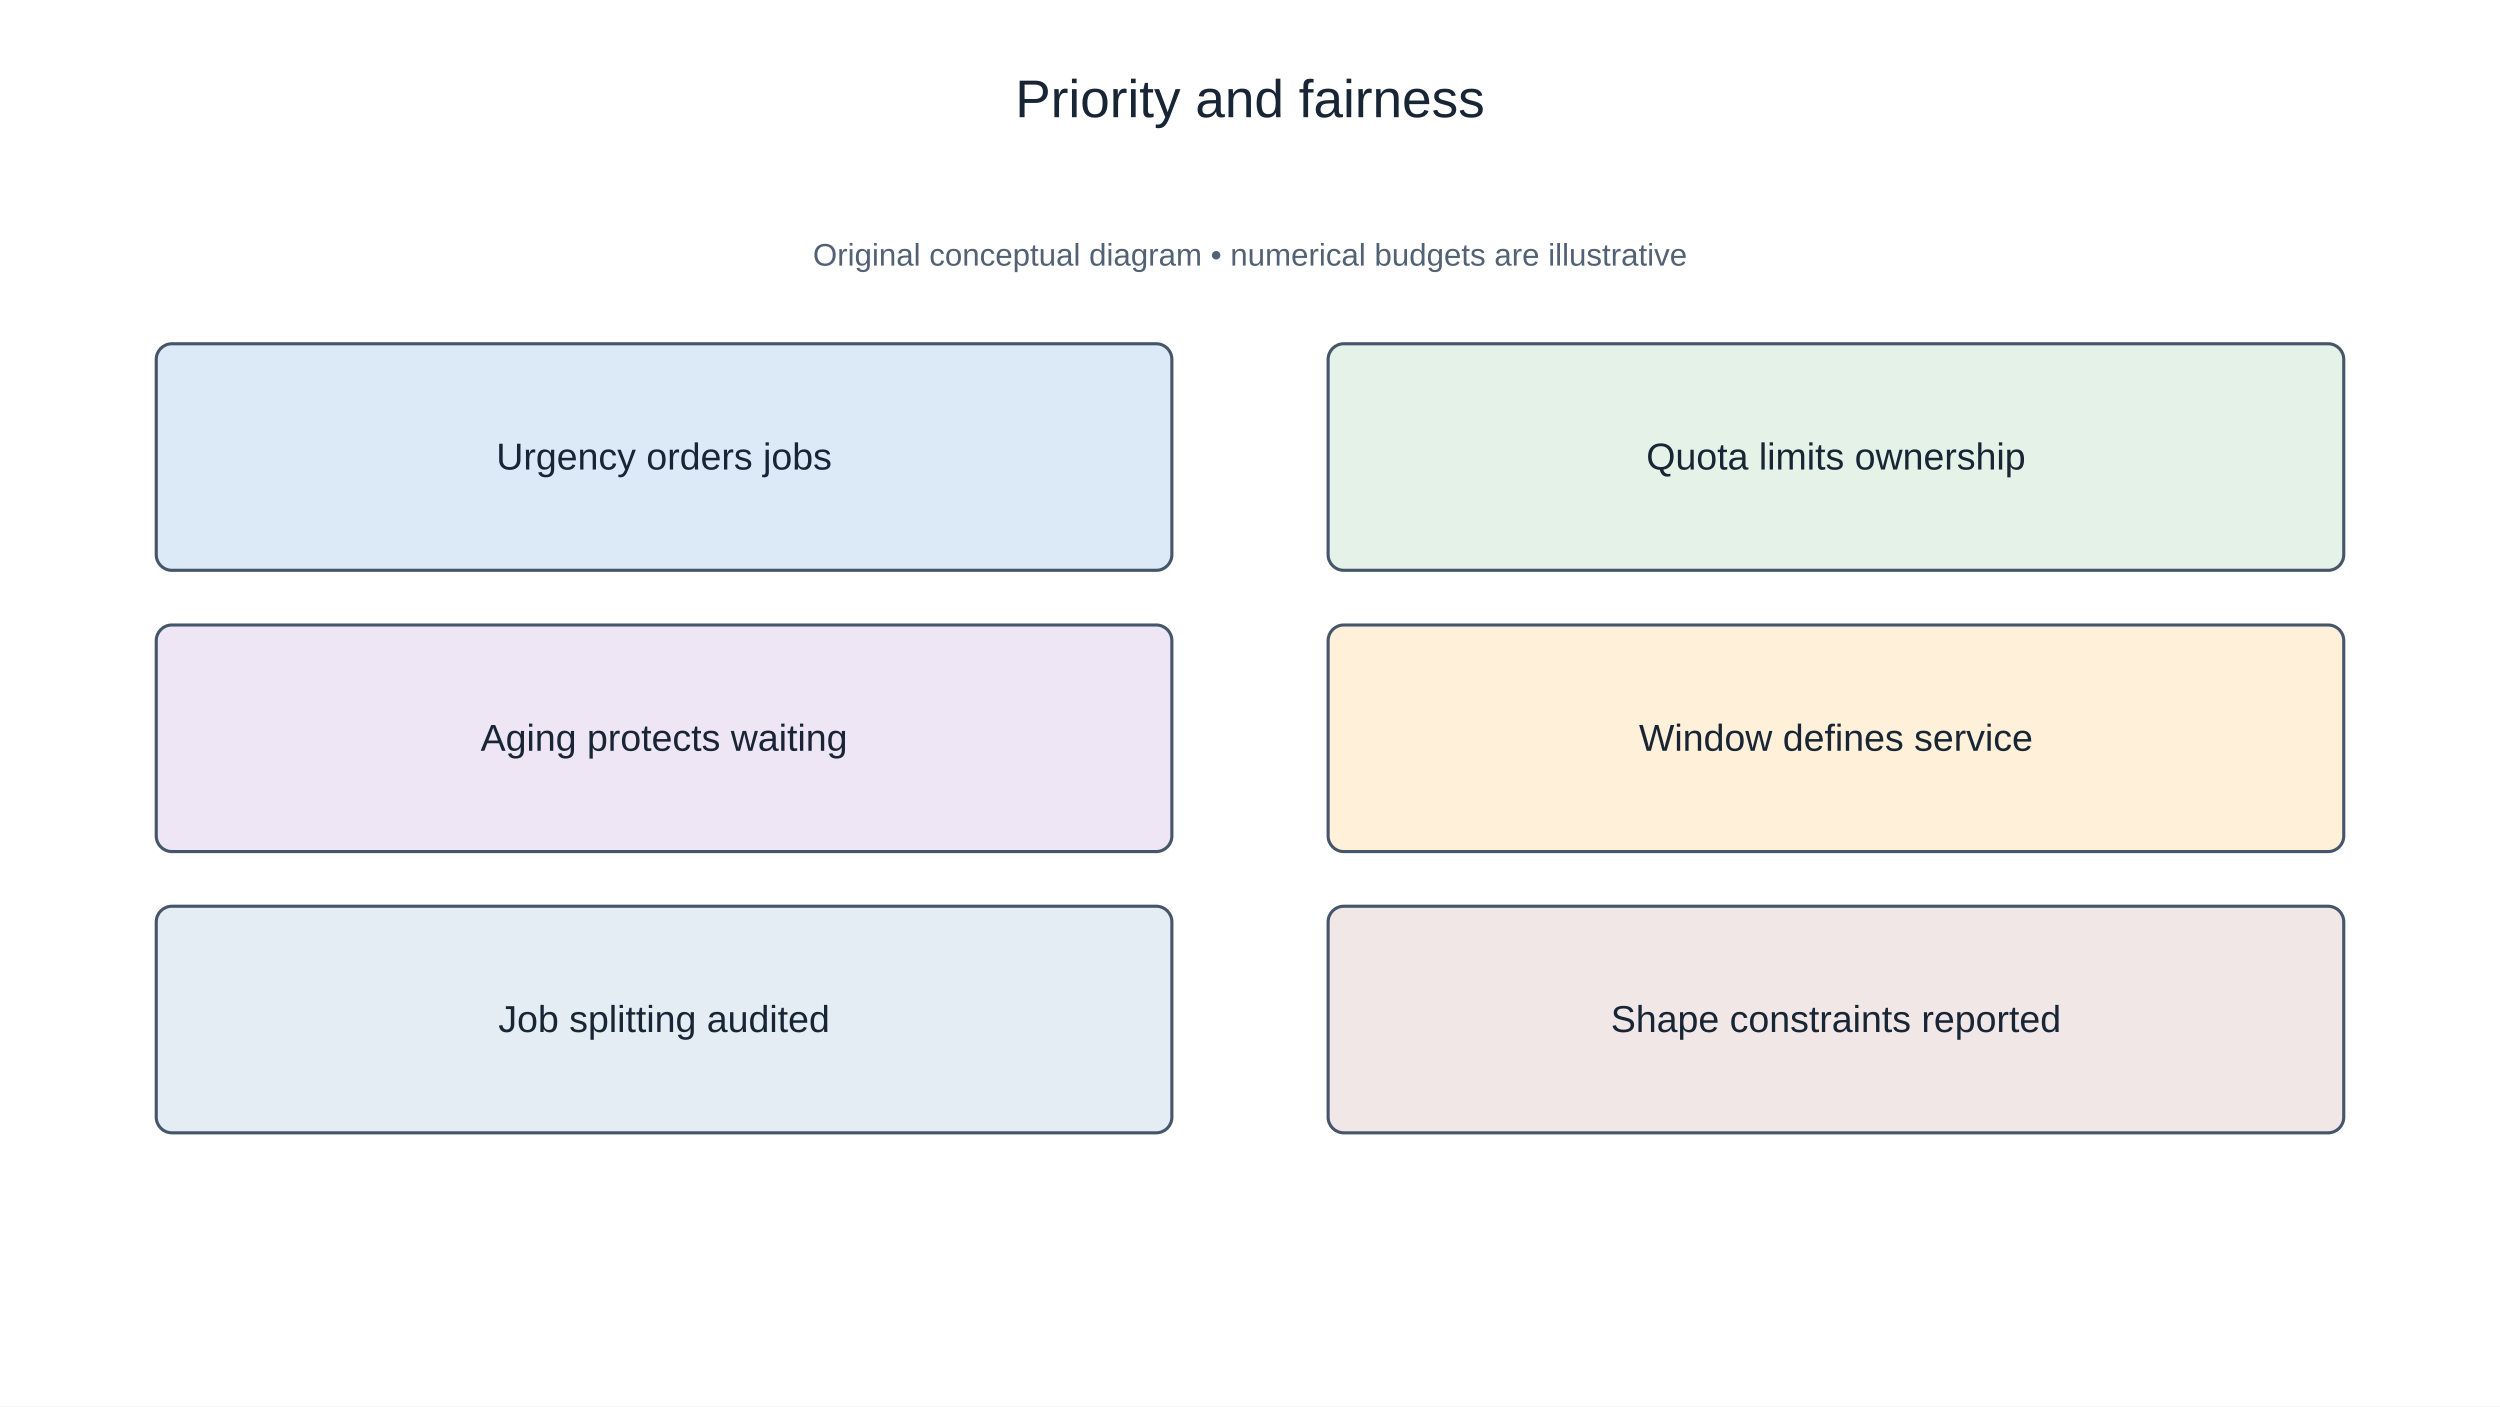
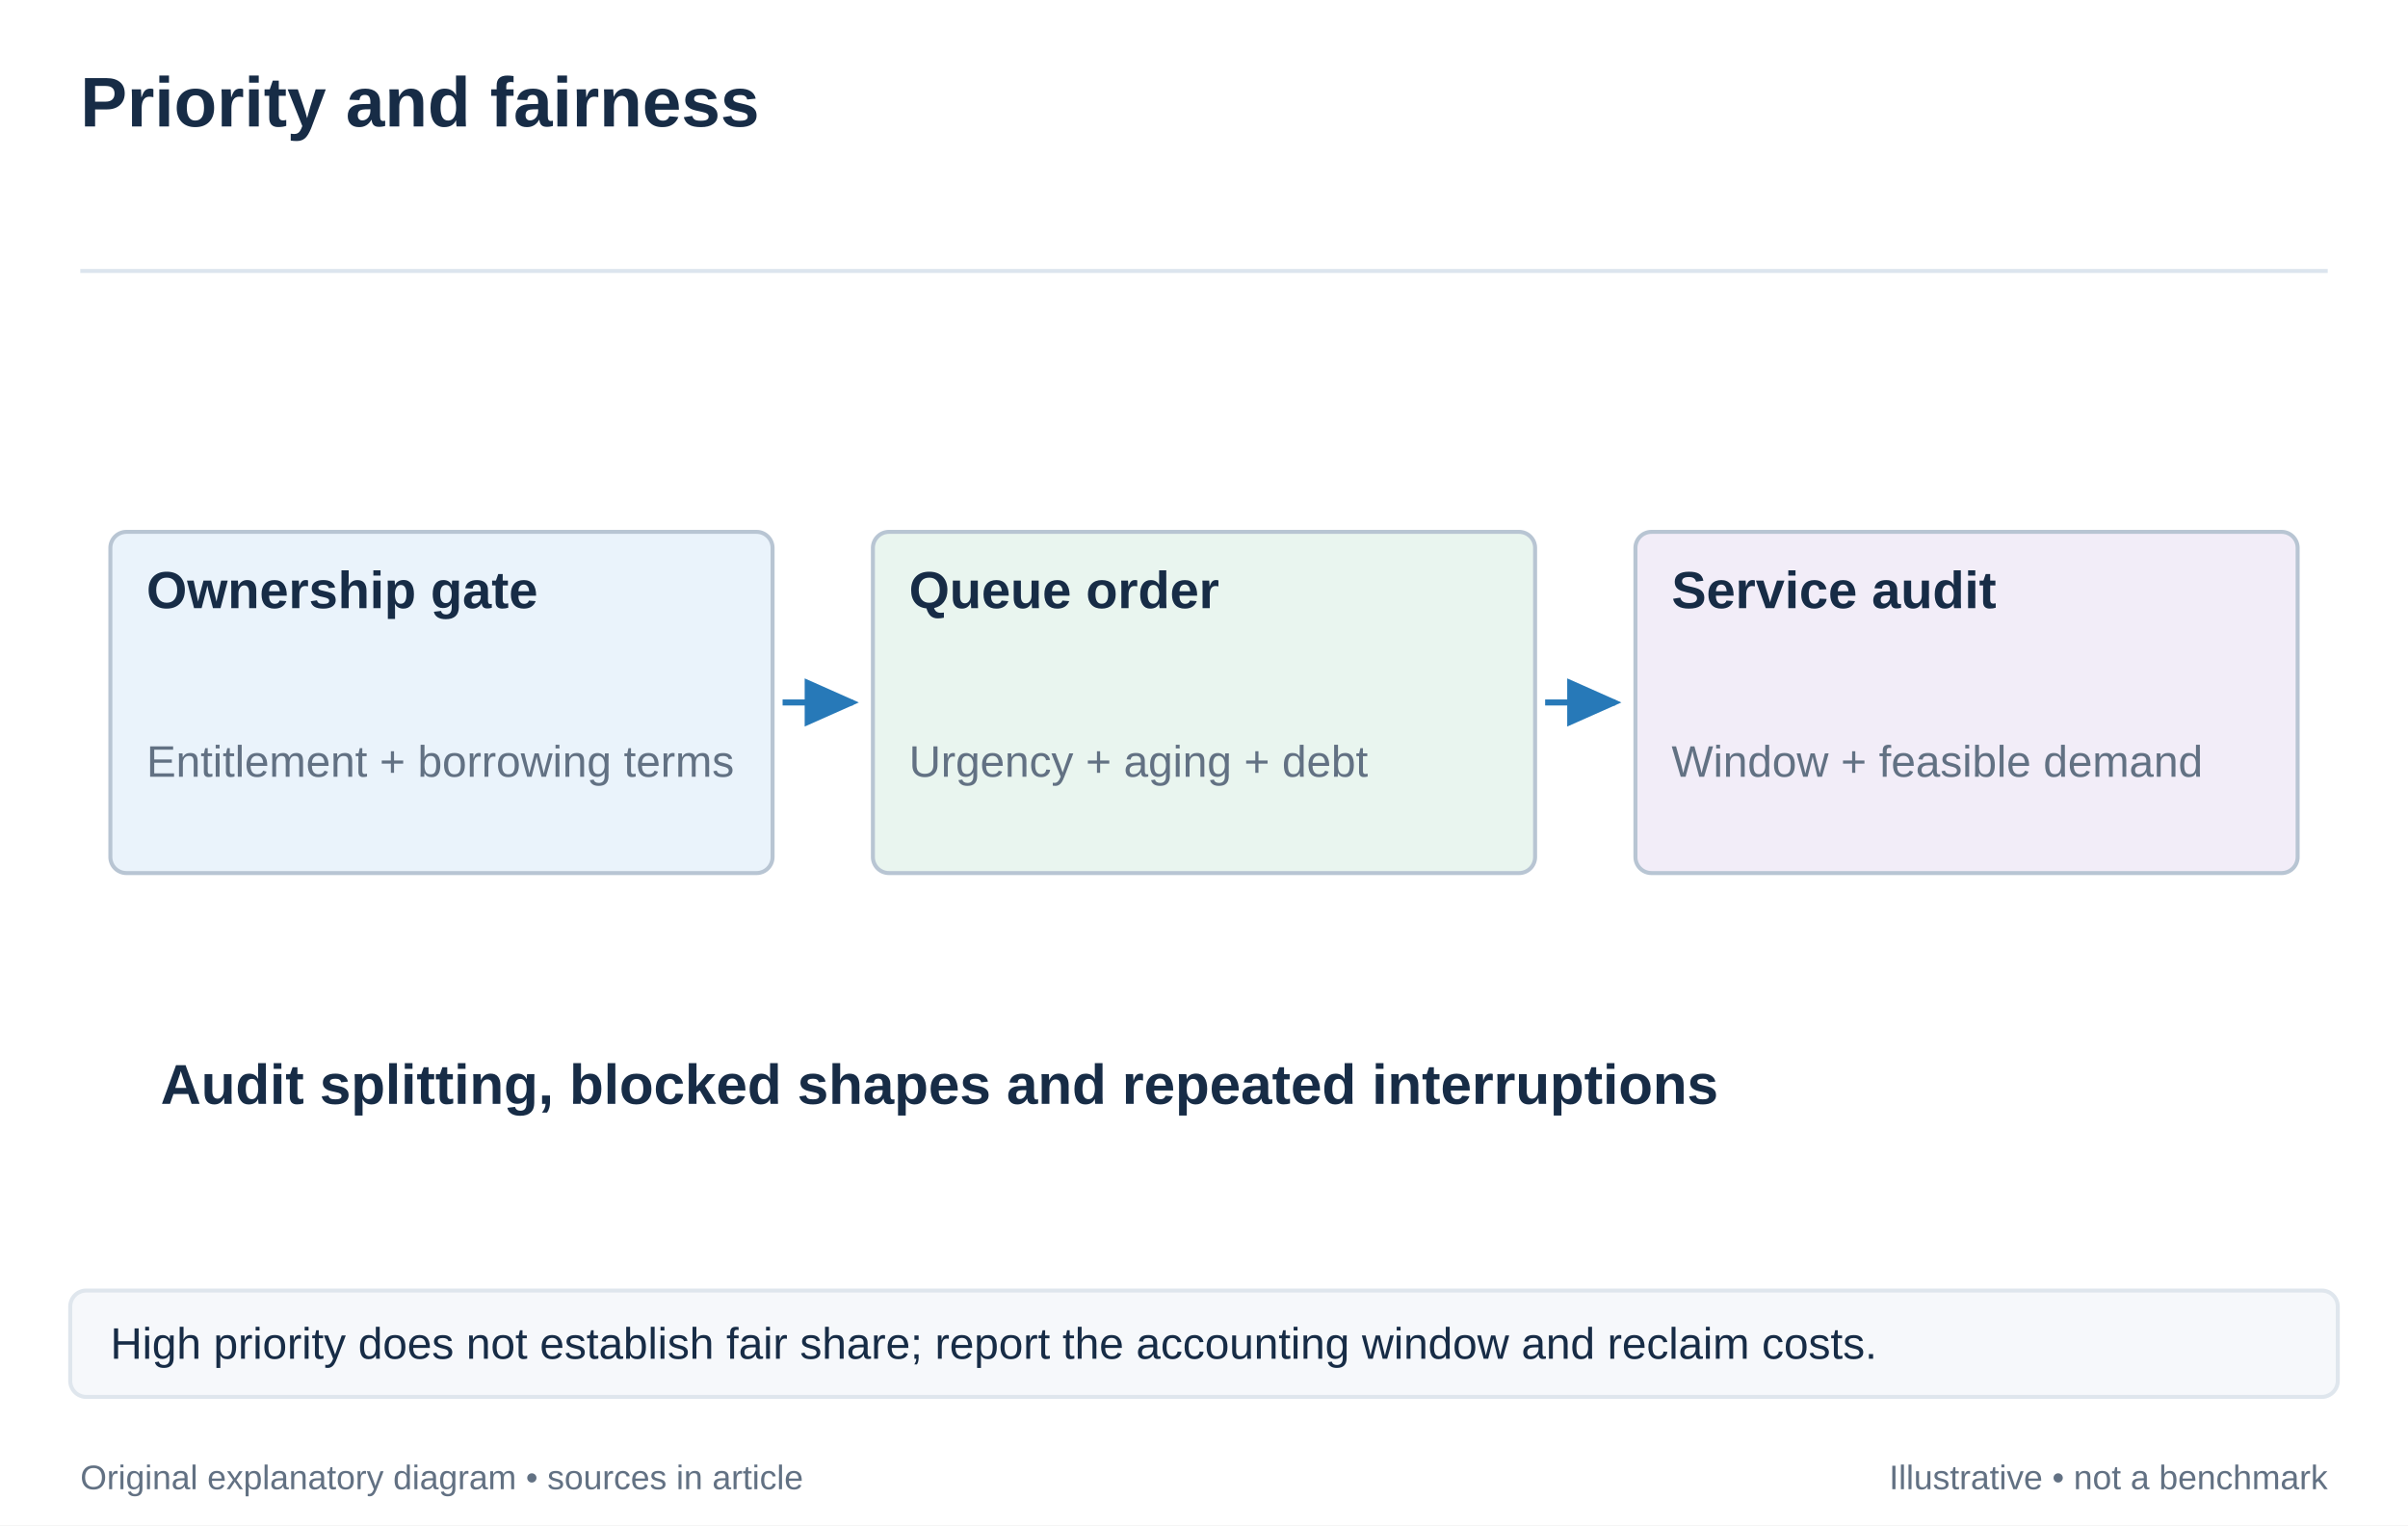
- <svg xmlns="http://www.w3.org/2000/svg" width="1600" height="900" viewBox="0 0 1600 900">
+ <svg xmlns="http://www.w3.org/2000/svg" width="1200" height="760" viewBox="0 0 1200 760">
  <defs>
-     <marker id="a" markerWidth="10" markerHeight="10" refX="8" refY="3" orient="auto">
-       <path d="M0,0 L0,6 L9,3 z" fill="#46566a" />
+     <marker id="a" markerWidth="9" markerHeight="9" refX="8" refY="4" orient="auto-start-reverse">
+       <path d="M0,0 L0,8 L9,4 Z" fill="context-stroke" />
+     </marker>
+     <marker id="a2779b8" markerWidth="9" markerHeight="9" refX="8" refY="4" orient="auto-start-reverse">
+       <path d="M0,0 L0,8 L9,4 Z" fill="#2779b8" />
+     </marker>
+     <marker id="a207b67" markerWidth="9" markerHeight="9" refX="8" refY="4" orient="auto-start-reverse">
+       <path d="M0,0 L0,8 L9,4 Z" fill="#207b67" />
+     </marker>
+     <marker id="a7750a3" markerWidth="9" markerHeight="9" refX="8" refY="4" orient="auto-start-reverse">
+       <path d="M0,0 L0,8 L9,4 Z" fill="#7750a3" />
+     </marker>
+     <marker id="ab16e17" markerWidth="9" markerHeight="9" refX="8" refY="4" orient="auto-start-reverse">
+       <path d="M0,0 L0,8 L9,4 Z" fill="#b16e17" />
+     </marker>
+     <marker id="ab34444" markerWidth="9" markerHeight="9" refX="8" refY="4" orient="auto-start-reverse">
+       <path d="M0,0 L0,8 L9,4 Z" fill="#b34444" />
+     </marker>
+     <marker id="a627183" markerWidth="9" markerHeight="9" refX="8" refY="4" orient="auto-start-reverse">
+       <path d="M0,0 L0,8 L9,4 Z" fill="#627183" />
    </marker>
  </defs>
-   <rect width="1600" height="900" fill="white" />
+   <rect width="1200" height="760" fill="white" />
  <g font-family="Arial, sans-serif">
-     <text x="800" y="75" font-size="34" text-anchor="middle" fill="#182535">Priority and fairness</text>
-     <text x="800" y="170" font-size="20" text-anchor="middle" fill="#536174">Original conceptual diagram • numerical budgets are illustrative</text>
-     <rect x="100" y="220" width="650" height="145" rx="10" fill="#dceaf8" stroke="#46566a" stroke-width="2" />
-     <text x="425.0" y="300.5" font-size="24" text-anchor="middle" fill="#182535">Urgency orders jobs</text>
-     <rect x="850" y="220" width="650" height="145" rx="10" fill="#e4f2e8" stroke="#46566a" stroke-width="2" />
-     <text x="1175.0" y="300.5" font-size="24" text-anchor="middle" fill="#182535">Quota limits ownership</text>
-     <rect x="100" y="400" width="650" height="145" rx="10" fill="#eee5f5" stroke="#46566a" stroke-width="2" />
-     <text x="425.0" y="480.5" font-size="24" text-anchor="middle" fill="#182535">Aging protects waiting</text>
-     <rect x="850" y="400" width="650" height="145" rx="10" fill="#fff0d9" stroke="#46566a" stroke-width="2" />
-     <text x="1175.0" y="480.5" font-size="24" text-anchor="middle" fill="#182535">Window defines service</text>
-     <rect x="100" y="580" width="650" height="145" rx="10" fill="#e3edf3" stroke="#46566a" stroke-width="2" />
-     <text x="425.0" y="660.5" font-size="24" text-anchor="middle" fill="#182535">Job splitting audited</text>
-     <rect x="850" y="580" width="650" height="145" rx="10" fill="#f1e7e7" stroke="#46566a" stroke-width="2" />
-     <text x="1175.0" y="660.5" font-size="24" text-anchor="middle" fill="#182535">Shape constraints reported</text>
+     <text x="40" y="63" fill="#172c46" font-size="35" text-anchor="start" font-weight="bold">Priority and fairness</text>
+     <path d="M40,135 L1160,135" fill="none" stroke="#dce5ee" stroke-width="2" />
+     <rect x="55" y="265" width="330" height="170" rx="8" fill="#eaf3fb" stroke="#b8c5d3" stroke-width="2" />
+     <text x="73" y="303" fill="#172c46" font-size="26" text-anchor="start" font-weight="bold">Ownership gate</text>
+     <text x="73" y="387" fill="#627183" font-size="22" text-anchor="start" font-weight="normal">Entitlement + borrowing terms</text>
+     <rect x="435" y="265" width="330" height="170" rx="8" fill="#e9f5ef" stroke="#b8c5d3" stroke-width="2" />
+     <text x="453" y="303" fill="#172c46" font-size="26" text-anchor="start" font-weight="bold">Queue order</text>
+     <text x="453" y="387" fill="#627183" font-size="22" text-anchor="start" font-weight="normal">Urgency + aging + debt</text>
+     <rect x="815" y="265" width="330" height="170" rx="8" fill="#f2edf8" stroke="#b8c5d3" stroke-width="2" />
+     <text x="833" y="303" fill="#172c46" font-size="26" text-anchor="start" font-weight="bold">Service audit</text>
+     <text x="833" y="387" fill="#627183" font-size="22" text-anchor="start" font-weight="normal">Window + feasible demand</text>
+     <path d="M390,350 L425,350" fill="none" stroke="#2779b8" stroke-width="3" marker-end="url(#a2779b8)" />
+     <path d="M770,350 L805,350" fill="none" stroke="#2779b8" stroke-width="3" marker-end="url(#a2779b8)" />
+     <text x="80" y="550" fill="#172c46" font-size="28" text-anchor="start" font-weight="bold">Audit splitting, blocked shapes and repeated interruptions</text>
+     <rect x="35" y="643" width="1130" height="53" rx="8" fill="#f6f8fb" stroke="#dfe6ed" stroke-width="2" />
+     <text x="55" y="677" fill="#172c46" font-size="22" text-anchor="start" font-weight="normal">High priority does not establish fair share; report the accounting window and reclaim costs.</text>
+     <text x="40" y="742" fill="#627183" font-size="17" text-anchor="start" font-weight="normal">Original explanatory diagram • sources in article</text>
+     <text x="1160" y="742" fill="#627183" font-size="17" text-anchor="end" font-weight="normal">Illustrative • not a benchmark</text>
  </g>
</svg>
